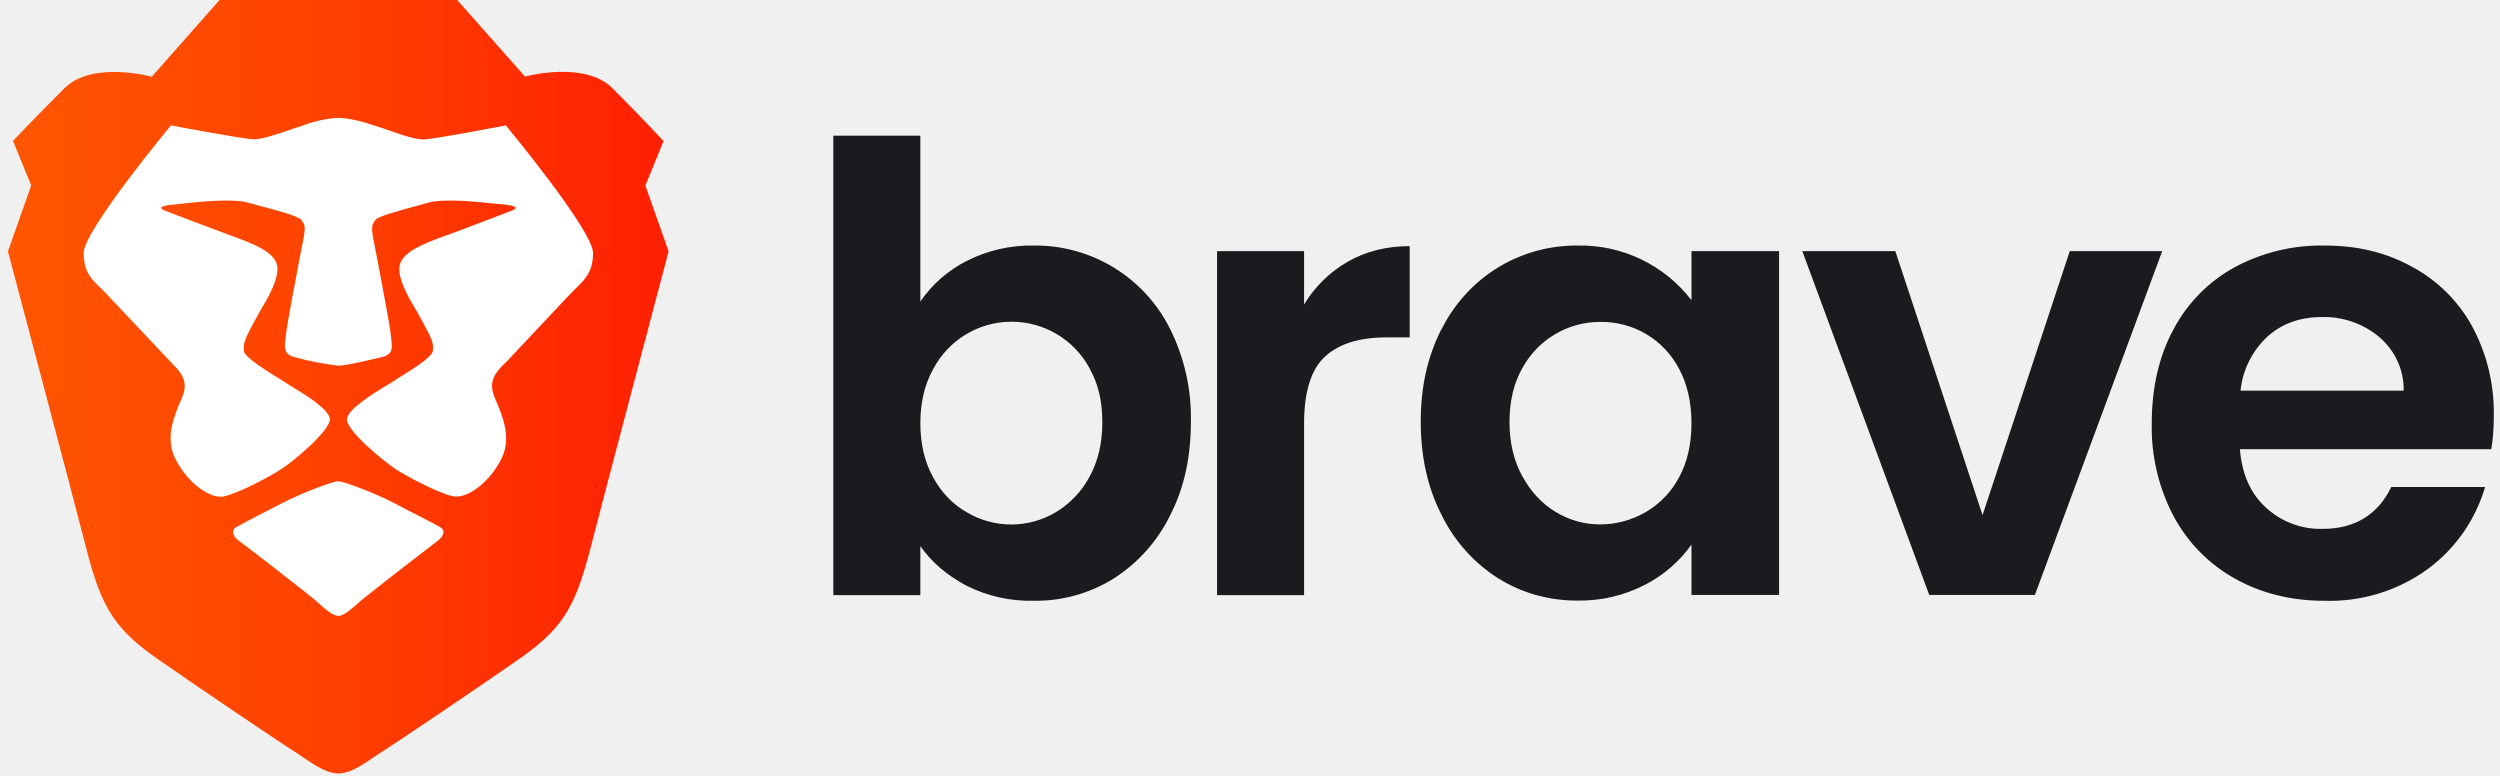
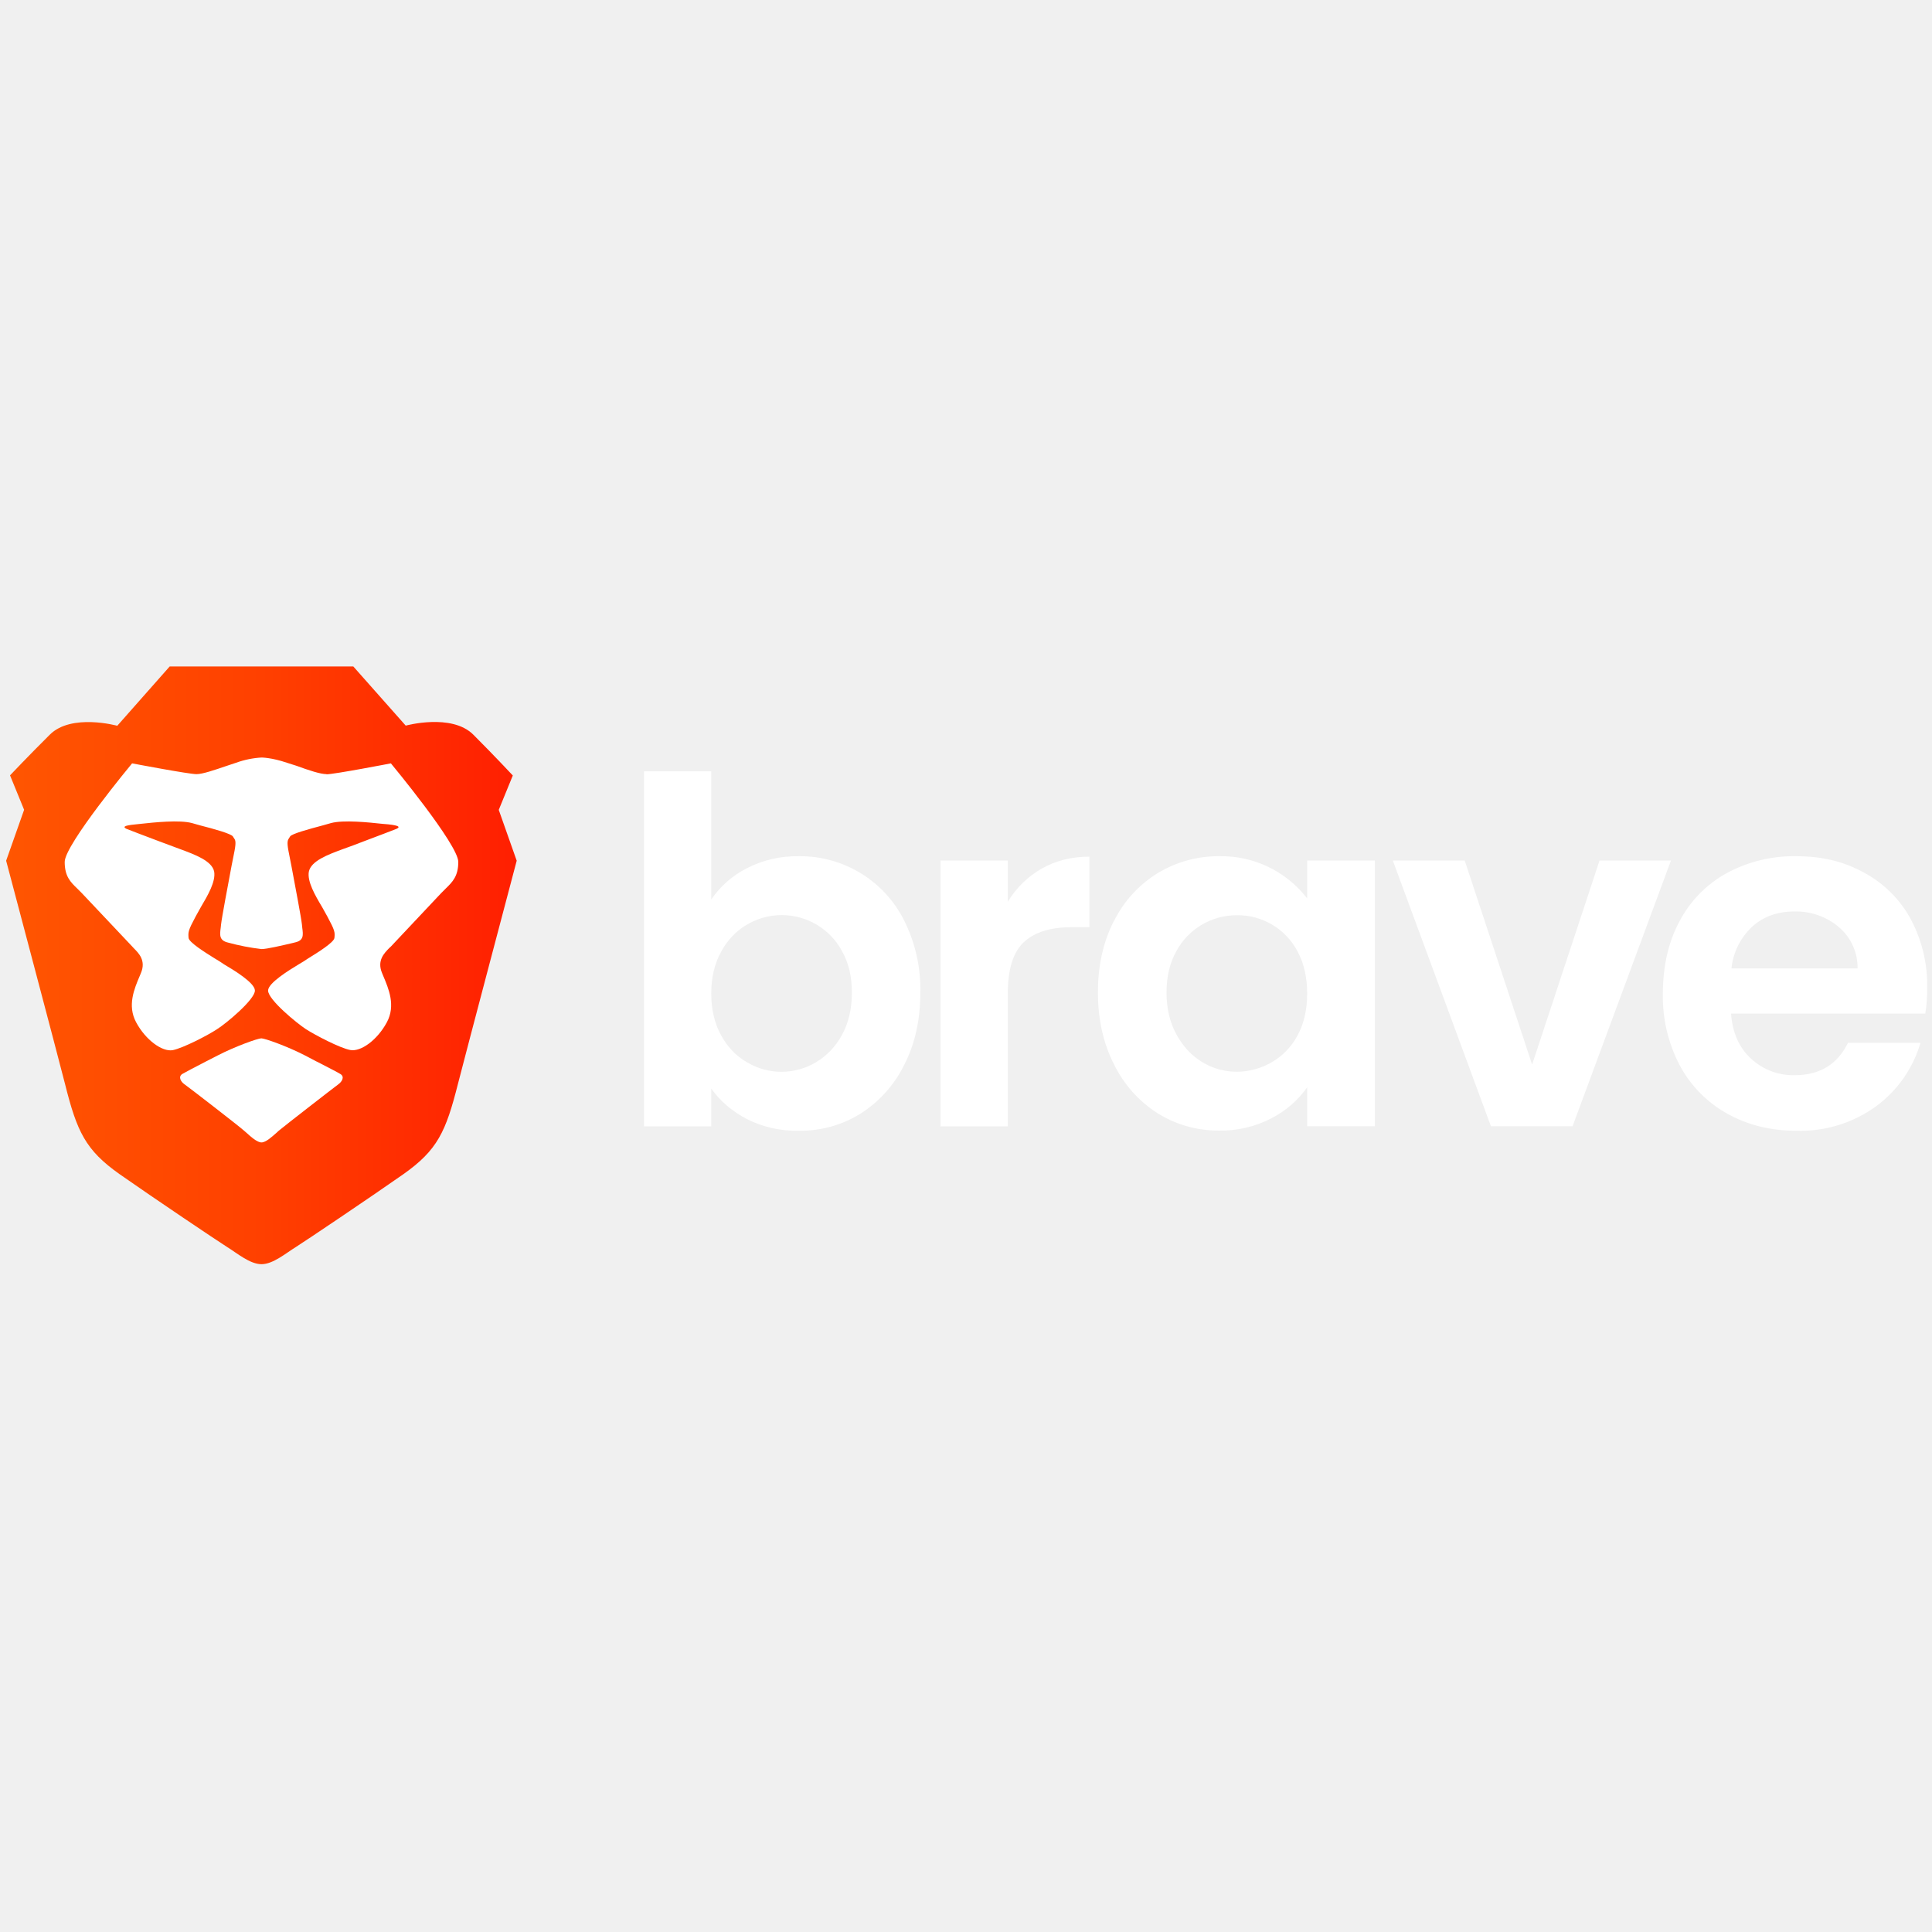
- <svg xmlns="http://www.w3.org/2000/svg" viewBox="0 0 129 40" fill="none">
+ <svg xmlns="http://www.w3.org/2000/svg" height="100px" width="100px" viewBox="0 0 129 40" fill="none">
  <path fill="url(#paint0_linear_34_14821)" fill-rule="evenodd" d="m33.3 9.58.94-2.3S33.05 6 31.6 4.55c-1.45-1.44-4.51-.6-4.51-.6L23.59 0H11.33l-3.5 3.96s-3.07-.85-4.51.6C1.87 6 .67 7.27.67 7.27l.94 2.3-1.2 3.4s3.52 13.27 3.93 14.9c.8 3.19 1.36 4.42 3.66 6.04 2.3 1.61 6.48 4.42 7.16 4.85.68.42 1.53 1.15 2.3 1.15.77 0 1.62-.73 2.3-1.15.68-.43 4.86-3.24 7.16-4.85 2.3-1.62 2.85-2.85 3.66-6.05.41-1.62 3.92-14.89 3.92-14.89l-1.2-3.4Z" clip-rule="evenodd" />
  <path fill="#fff" d="M21.8 7.2c.52 0 4.3-.73 4.3-.73s4.5 5.42 4.5 6.58c0 .96-.39 1.34-.84 1.78l-.3.3-3.36 3.57-.11.1c-.34.35-.83.84-.48 1.67l.07.17c.38.9.85 2 .25 3.12-.64 1.19-1.74 1.98-2.44 1.85-.7-.13-2.35-1-2.96-1.39-.6-.39-2.53-1.97-2.53-2.58 0-.5 1.38-1.35 2.06-1.76l.3-.18.32-.21c.62-.38 1.73-1.07 1.75-1.37.04-.38.03-.49-.47-1.42l-.35-.63c-.48-.8-1-1.71-.89-2.36.14-.73 1.29-1.15 2.26-1.51a38.56 38.56 0 0 0 1.37-.51c.97-.37 2.05-.77 2.23-.85.25-.12.18-.22-.57-.3l-.36-.03c-.92-.1-2.63-.28-3.46-.05l-.53.15c-.94.25-2.08.56-2.19.74l-.05.08c-.1.15-.18.24-.06.88l.2 1.02c.25 1.34.65 3.43.7 3.9l.02.2c.07.52.11.87-.5 1l-.16.04c-.69.16-1.7.4-2.06.4a15.24 15.24 0 0 1-2.22-.43c-.61-.14-.57-.5-.5-1.02l.02-.19c.05-.47.45-2.57.7-3.91l.2-1.01c.12-.64.05-.73-.06-.88l-.05-.08c-.11-.18-1.25-.5-2.19-.74l-.53-.15c-.83-.23-2.54-.05-3.46.05l-.37.04c-.74.07-.8.17-.56.29.18.08 1.26.48 2.23.85l1.02.38.35.13c.97.36 2.12.78 2.26 1.5.11.66-.41 1.56-.89 2.37l-.35.63c-.5.93-.5 1.04-.47 1.42.02.3 1.13.99 1.74 1.37l.33.2.3.2c.68.4 2.06 1.24 2.06 1.75 0 .6-1.92 2.2-2.53 2.58-.6.4-2.26 1.26-2.96 1.4-.7.12-1.8-.67-2.44-1.86-.6-1.12-.13-2.23.25-3.12l.07-.17c.35-.83-.14-1.32-.48-1.66l-.1-.11-3.38-3.58-.29-.29c-.46-.44-.84-.82-.84-1.78 0-1.16 4.5-6.58 4.5-6.58s3.78.72 4.3.72c.4 0 1.19-.27 2.01-.55l.63-.21a6.04 6.04 0 0 1 1.7-.35s.68 0 1.7.35l.63.2c.82.3 1.6.56 2.02.56Z" />
  <path fill="#fff" d="M21.15 26.38c.8.42 1.37.7 1.59.84.28.18.1.5-.15.68-.25.18-3.65 2.82-3.98 3.1l-.14.13c-.32.28-.72.65-1.01.65-.29 0-.7-.37-1.01-.65L16.3 31c-.33-.3-3.73-2.93-3.98-3.1-.26-.18-.43-.51-.15-.69.22-.13.78-.42 1.59-.84l.76-.39c1.2-.62 2.7-1.15 2.93-1.15.23 0 1.73.53 2.93 1.15l.76.4Z" />
-   <path fill="#1B1B1F" d="M49.87 13.47a7.34 7.34 0 0 1 3.48-.8 7.76 7.76 0 0 1 7.03 4.31 10.25 10.25 0 0 1 1.07 4.79c0 1.82-.35 3.42-1.07 4.82a8.1 8.1 0 0 1-2.91 3.26A7.6 7.6 0 0 1 53.35 31a7.35 7.35 0 0 1-3.48-.78c-1-.53-1.79-1.2-2.38-2.04v2.53H43V7h4.49v8.56a6.38 6.38 0 0 1 2.38-2.09ZM56.22 19a4.57 4.57 0 0 0-8.07.05c-.44.79-.66 1.72-.66 2.79 0 1.06.22 2 .66 2.79.43.79 1.01 1.39 1.73 1.8a4.49 4.49 0 0 0 4.6 0 4.74 4.74 0 0 0 1.74-1.83c.44-.8.66-1.73.66-2.82 0-1.1-.22-2-.66-2.77V19ZM69.55 13.5c.93-.53 1.99-.8 3.19-.8v4.71h-1.2c-1.4 0-2.46.33-3.18 1-.71.66-1.07 1.81-1.07 3.45v8.85H62.8V12.96h4.49v2.75a6.3 6.3 0 0 1 2.26-2.21ZM74.38 17a7.84 7.84 0 0 1 2.92-3.2 7.77 7.77 0 0 1 4.12-1.13 7.22 7.22 0 0 1 5.86 2.82v-2.53h4.52V30.7h-4.52v-2.6a6.64 6.64 0 0 1-2.39 2.07 7.31 7.31 0 0 1-3.5.82c-1.5 0-2.86-.39-4.1-1.16a8.06 8.06 0 0 1-2.9-3.25c-.72-1.4-1.08-3-1.08-4.82 0-1.82.36-3.39 1.07-4.78Zm12.26 2.03a4.51 4.51 0 0 0-4.07-2.42A4.57 4.57 0 0 0 78.55 19c-.44.78-.66 1.7-.66 2.77s.22 2 .66 2.8c.44.8 1.01 1.42 1.73 1.85a4.4 4.4 0 0 0 2.29.64c.8 0 1.61-.21 2.34-.63a4.51 4.51 0 0 0 1.73-1.8c.42-.77.64-1.7.64-2.8 0-1.08-.22-2.02-.64-2.8ZM102.3 26.58l4.5-13.62h4.77L105 30.7h-5.45L93 12.96h4.8l4.5 13.62ZM128.55 23.18h-12.97c.1 1.28.55 2.29 1.34 3.01a4.14 4.14 0 0 0 2.92 1.1c1.66 0 2.85-.72 3.55-2.16h4.84a8.07 8.07 0 0 1-2.94 4.22 8.6 8.6 0 0 1-5.36 1.65c-1.7 0-3.24-.38-4.6-1.14a8 8 0 0 1-3.17-3.22 9.86 9.86 0 0 1-1.13-4.8c0-1.82.37-3.46 1.12-4.84a7.8 7.8 0 0 1 3.14-3.2 9.41 9.41 0 0 1 4.64-1.13c1.75 0 3.2.36 4.54 1.1a7.68 7.68 0 0 1 3.1 3.08 9.38 9.38 0 0 1 1.11 4.6c0 .64-.04 1.22-.13 1.73Zm-4.52-3.01a3.55 3.55 0 0 0-1.25-2.77 4.42 4.42 0 0 0-2.97-1.04c-1.12 0-2.05.33-2.8 1a4.42 4.42 0 0 0-1.4 2.8h8.43Z" />
+   <path fill="white" d="M49.87 13.47a7.34 7.34 0 0 1 3.48-.8 7.76 7.76 0 0 1 7.03 4.31 10.25 10.25 0 0 1 1.07 4.79c0 1.82-.35 3.42-1.07 4.82a8.1 8.1 0 0 1-2.91 3.26A7.6 7.6 0 0 1 53.35 31a7.35 7.35 0 0 1-3.48-.78c-1-.53-1.79-1.2-2.38-2.04v2.53H43V7h4.49v8.56a6.38 6.38 0 0 1 2.38-2.09ZM56.22 19a4.57 4.57 0 0 0-8.07.05c-.44.79-.66 1.72-.66 2.79 0 1.06.22 2 .66 2.79.43.79 1.01 1.39 1.73 1.8a4.49 4.49 0 0 0 4.6 0 4.74 4.74 0 0 0 1.74-1.83c.44-.8.66-1.73.66-2.82 0-1.1-.22-2-.66-2.77V19ZM69.55 13.5c.93-.53 1.99-.8 3.19-.8v4.71h-1.2c-1.4 0-2.46.33-3.18 1-.71.66-1.07 1.81-1.07 3.45v8.85H62.8V12.96h4.49v2.75a6.3 6.3 0 0 1 2.26-2.21ZM74.38 17a7.84 7.84 0 0 1 2.92-3.2 7.77 7.77 0 0 1 4.12-1.13 7.22 7.22 0 0 1 5.86 2.82v-2.53h4.52V30.7h-4.52v-2.6a6.64 6.64 0 0 1-2.39 2.07 7.31 7.31 0 0 1-3.5.82c-1.5 0-2.86-.39-4.1-1.16a8.06 8.06 0 0 1-2.9-3.25c-.72-1.4-1.08-3-1.08-4.82 0-1.82.36-3.39 1.07-4.78Zm12.26 2.03a4.51 4.51 0 0 0-4.07-2.42A4.57 4.57 0 0 0 78.55 19c-.44.78-.66 1.7-.66 2.77s.22 2 .66 2.8c.44.8 1.01 1.42 1.73 1.85a4.4 4.4 0 0 0 2.29.64c.8 0 1.61-.21 2.34-.63a4.51 4.51 0 0 0 1.73-1.8c.42-.77.64-1.7.64-2.8 0-1.08-.22-2.02-.64-2.8ZM102.3 26.58l4.5-13.62h4.77L105 30.7h-5.45L93 12.96h4.8l4.5 13.62ZM128.55 23.18h-12.97c.1 1.28.55 2.29 1.34 3.01a4.14 4.14 0 0 0 2.92 1.1c1.66 0 2.85-.72 3.55-2.16h4.84a8.07 8.07 0 0 1-2.94 4.22 8.6 8.6 0 0 1-5.36 1.65c-1.7 0-3.24-.38-4.6-1.14a8 8 0 0 1-3.17-3.22 9.86 9.86 0 0 1-1.13-4.8c0-1.82.37-3.46 1.12-4.84a7.8 7.8 0 0 1 3.14-3.2 9.41 9.41 0 0 1 4.64-1.13c1.75 0 3.2.36 4.54 1.1a7.68 7.68 0 0 1 3.1 3.08 9.38 9.38 0 0 1 1.11 4.6c0 .64-.04 1.22-.13 1.73Zm-4.52-3.01a3.55 3.55 0 0 0-1.25-2.77 4.42 4.42 0 0 0-2.97-1.04c-1.12 0-2.05.33-2.8 1a4.42 4.42 0 0 0-1.4 2.8h8.43Z" />
  <defs>
    <linearGradient id="paint0_linear_34_14821" x1=".42" x2="34.5" y1="40.2" y2="40.2" gradientUnits="userSpaceOnUse">
      <stop stop-color="#FF5601" />
      <stop offset=".5" stop-color="#FF4000" />
      <stop offset="1" stop-color="#FF1F01" />
    </linearGradient>
  </defs>
</svg>
